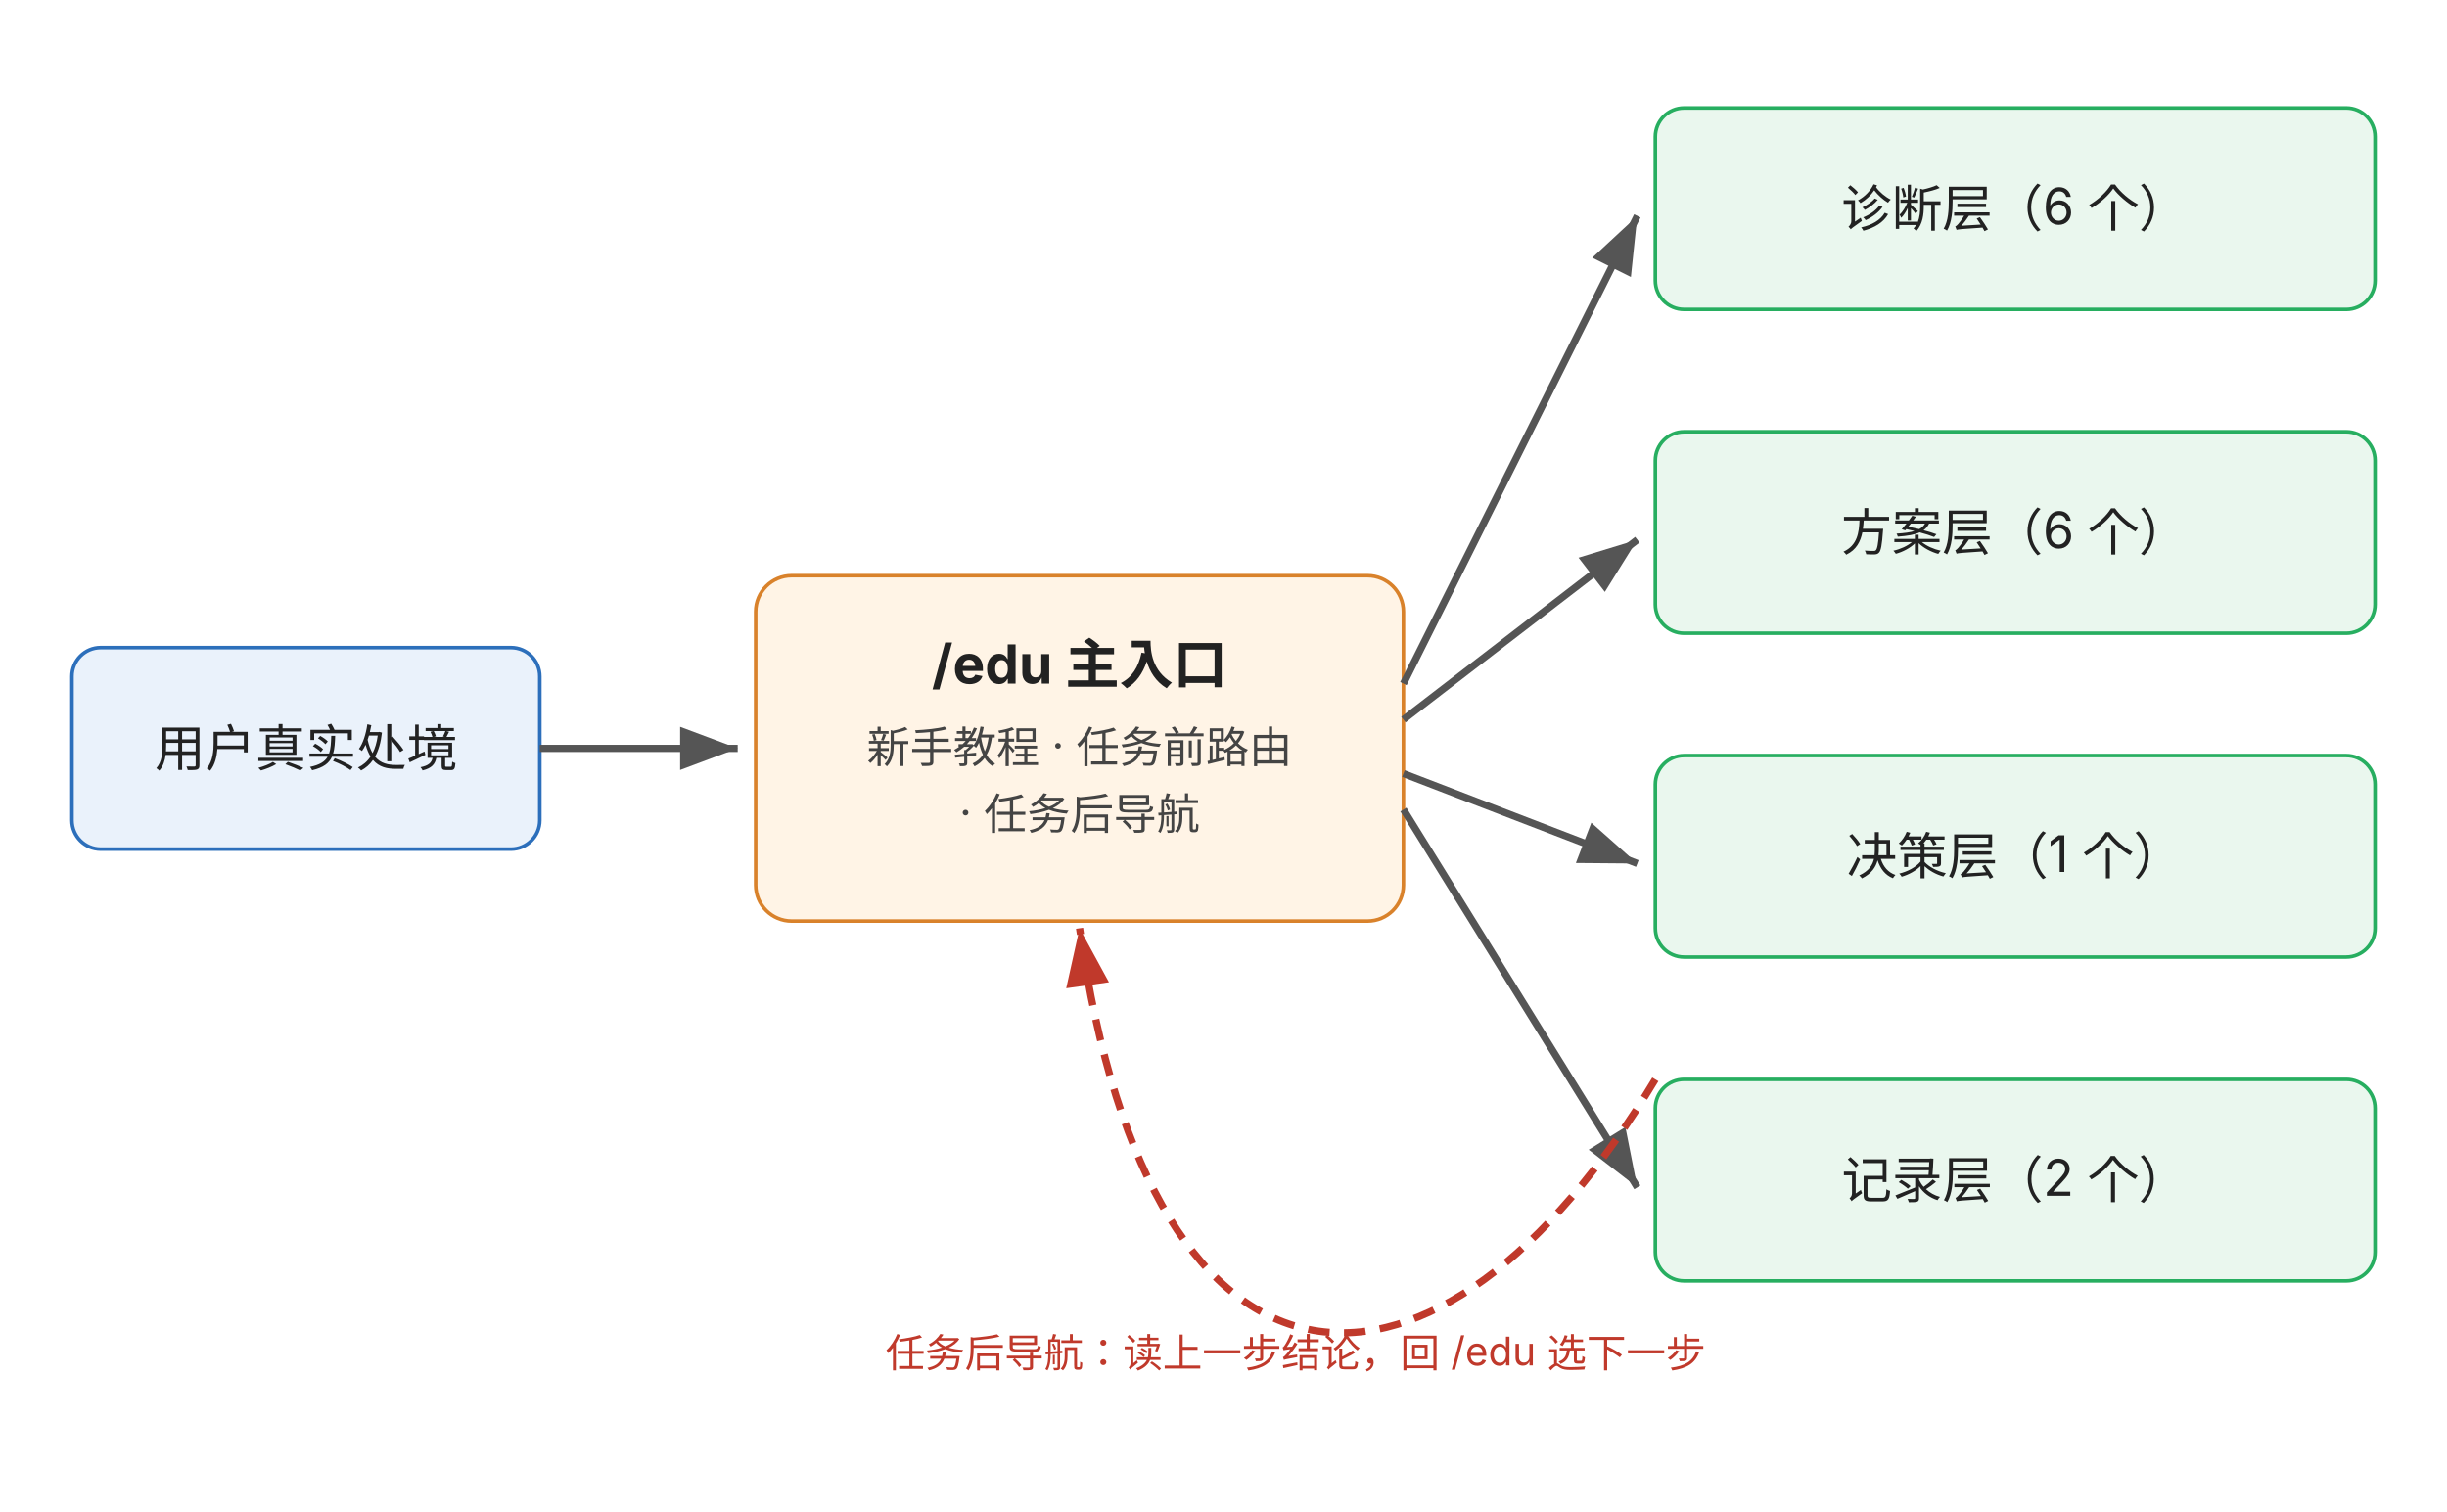
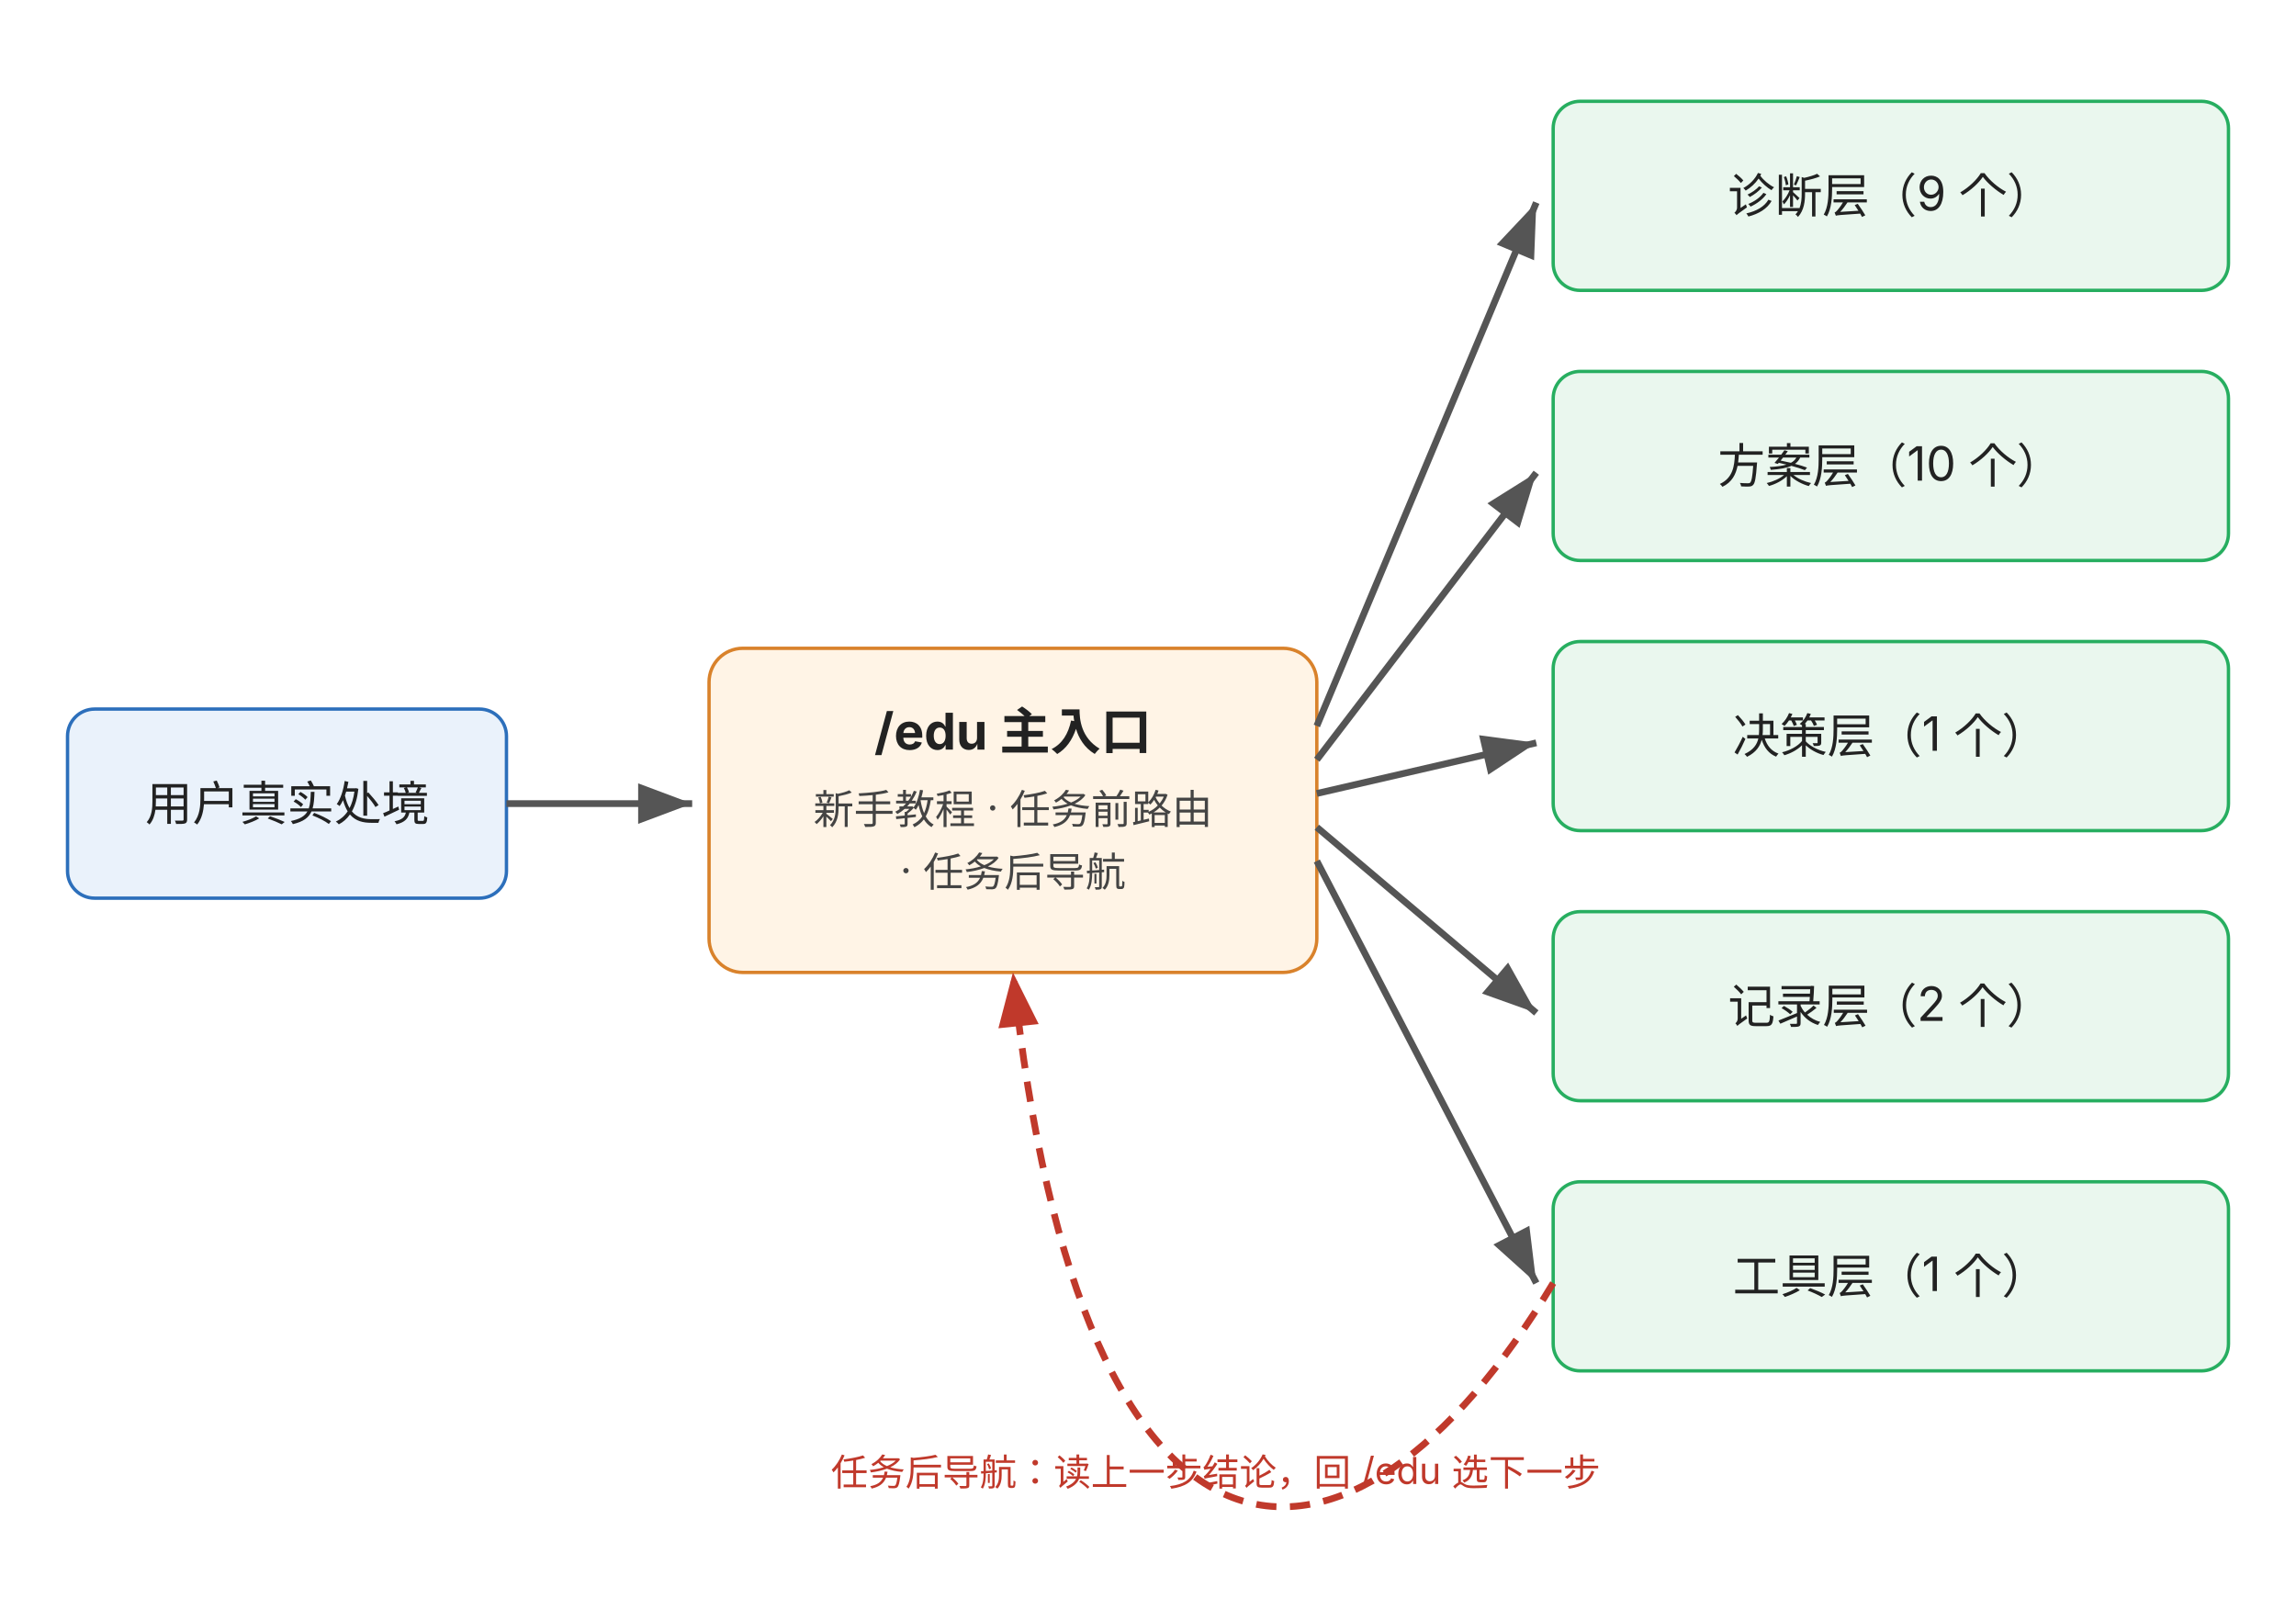
- <svg xmlns="http://www.w3.org/2000/svg" viewBox="0 0 680 420" font-family="-apple-system, 'PingFang SC', 'Microsoft YaHei', sans-serif">
+ <svg xmlns="http://www.w3.org/2000/svg" viewBox="0 0 680 480" font-family="-apple-system, 'PingFang SC', 'Microsoft YaHei', sans-serif">
  <defs>
    <marker id="arrow" markerWidth="10" markerHeight="10" refX="8" refY="3" orient="auto">
      <path d="M0,0 L8,3 L0,6 z" fill="#555" />
    </marker>
    <marker id="arrow2" markerWidth="10" markerHeight="10" refX="8" refY="3" orient="auto">
      <path d="M0,0 L8,3 L0,6 z" fill="#c0392b" />
    </marker>
  </defs>
-   <rect x="20" y="180" width="130" height="56" rx="8" fill="#eaf2fb" stroke="#2c6fbb" />
-   <text x="85" y="213" text-anchor="middle" font-size="14" fill="#222">用户真实处境</text>
-   <rect x="210" y="160" width="180" height="96" rx="10" fill="#fff4e6" stroke="#d9822b" />
-   <text x="300" y="190" text-anchor="middle" font-size="15" font-weight="bold" fill="#222">/edu 主入口</text>
-   <text x="300" y="212" text-anchor="middle" font-size="12" fill="#444">新手教程 · 任务前路由</text>
-   <text x="300" y="230" text-anchor="middle" font-size="12" fill="#444">· 任务后导航</text>
+   <rect x="20" y="210" width="130" height="56" rx="8" fill="#eaf2fb" stroke="#2c6fbb" />
+   <text x="85" y="243" text-anchor="middle" font-size="14" fill="#222">用户真实处境</text>
+   <rect x="210" y="192" width="180" height="96" rx="10" fill="#fff4e6" stroke="#d9822b" />
+   <text x="300" y="222" text-anchor="middle" font-size="15" font-weight="bold" fill="#222">/edu 主入口</text>
+   <text x="300" y="244" text-anchor="middle" font-size="12" fill="#444">新手教程 · 任务前路由</text>
+   <text x="300" y="262" text-anchor="middle" font-size="12" fill="#444">· 任务后导航</text>
  <g fill="#eaf7ee" stroke="#27ae60">
    <rect x="460" y="30" width="200" height="56" rx="8" />
-     <rect x="460" y="120" width="200" height="56" rx="8" />
-     <rect x="460" y="210" width="200" height="56" rx="8" />
-     <rect x="460" y="300" width="200" height="56" rx="8" />
+     <rect x="460" y="110" width="200" height="56" rx="8" />
+     <rect x="460" y="190" width="200" height="56" rx="8" />
+     <rect x="460" y="270" width="200" height="56" rx="8" />
+     <rect x="460" y="350" width="200" height="56" rx="8" />
  </g>
  <g font-size="14" fill="#222" text-anchor="middle">
-     <text x="560" y="63">诊断层（6 个）</text>
-     <text x="560" y="153">方案层（6 个）</text>
-     <text x="560" y="243">决策层（1 个）</text>
-     <text x="560" y="333">记录层（2 个）</text>
+     <text x="560" y="63">诊断层（9 个）</text>
+     <text x="560" y="143">方案层（10 个）</text>
+     <text x="560" y="223">决策层（1 个）</text>
+     <text x="560" y="303">记录层（2 个）</text>
+     <text x="560" y="383">工具层（1 个）</text>
  </g>
-   <line x1="150" y1="208" x2="205" y2="208" stroke="#555" stroke-width="2" marker-end="url(#arrow)" />
-   <line x1="390" y1="190" x2="455" y2="60" stroke="#555" stroke-width="2" marker-end="url(#arrow)" />
-   <line x1="390" y1="200" x2="455" y2="150" stroke="#555" stroke-width="2" marker-end="url(#arrow)" />
-   <line x1="390" y1="215" x2="455" y2="240" stroke="#555" stroke-width="2" marker-end="url(#arrow)" />
-   <line x1="390" y1="225" x2="455" y2="330" stroke="#555" stroke-width="2" marker-end="url(#arrow)" />
-   <path d="M460,300 C400,400 320,400 300,258" fill="none" stroke="#c0392b" stroke-width="2" stroke-dasharray="6 4" marker-end="url(#arrow2)" />
-   <text x="360" y="380" text-anchor="middle" font-size="11" fill="#c0392b">任务后导航：读上一步结论，回 /edu 选下一步</text>
+   <line x1="150" y1="238" x2="205" y2="238" stroke="#555" stroke-width="2" marker-end="url(#arrow)" />
+   <line x1="390" y1="215" x2="455" y2="60" stroke="#555" stroke-width="2" marker-end="url(#arrow)" />
+   <line x1="390" y1="225" x2="455" y2="140" stroke="#555" stroke-width="2" marker-end="url(#arrow)" />
+   <line x1="390" y1="235" x2="455" y2="220" stroke="#555" stroke-width="2" marker-end="url(#arrow)" />
+   <line x1="390" y1="245" x2="455" y2="300" stroke="#555" stroke-width="2" marker-end="url(#arrow)" />
+   <line x1="390" y1="255" x2="455" y2="380" stroke="#555" stroke-width="2" marker-end="url(#arrow)" />
+   <path d="M460,380 C400,480 320,480 300,288" fill="none" stroke="#c0392b" stroke-width="2" stroke-dasharray="6 4" marker-end="url(#arrow2)" />
+   <text x="360" y="440" text-anchor="middle" font-size="11" fill="#c0392b">任务后导航：读上一步结论，回 /edu 选下一步</text>
</svg>
